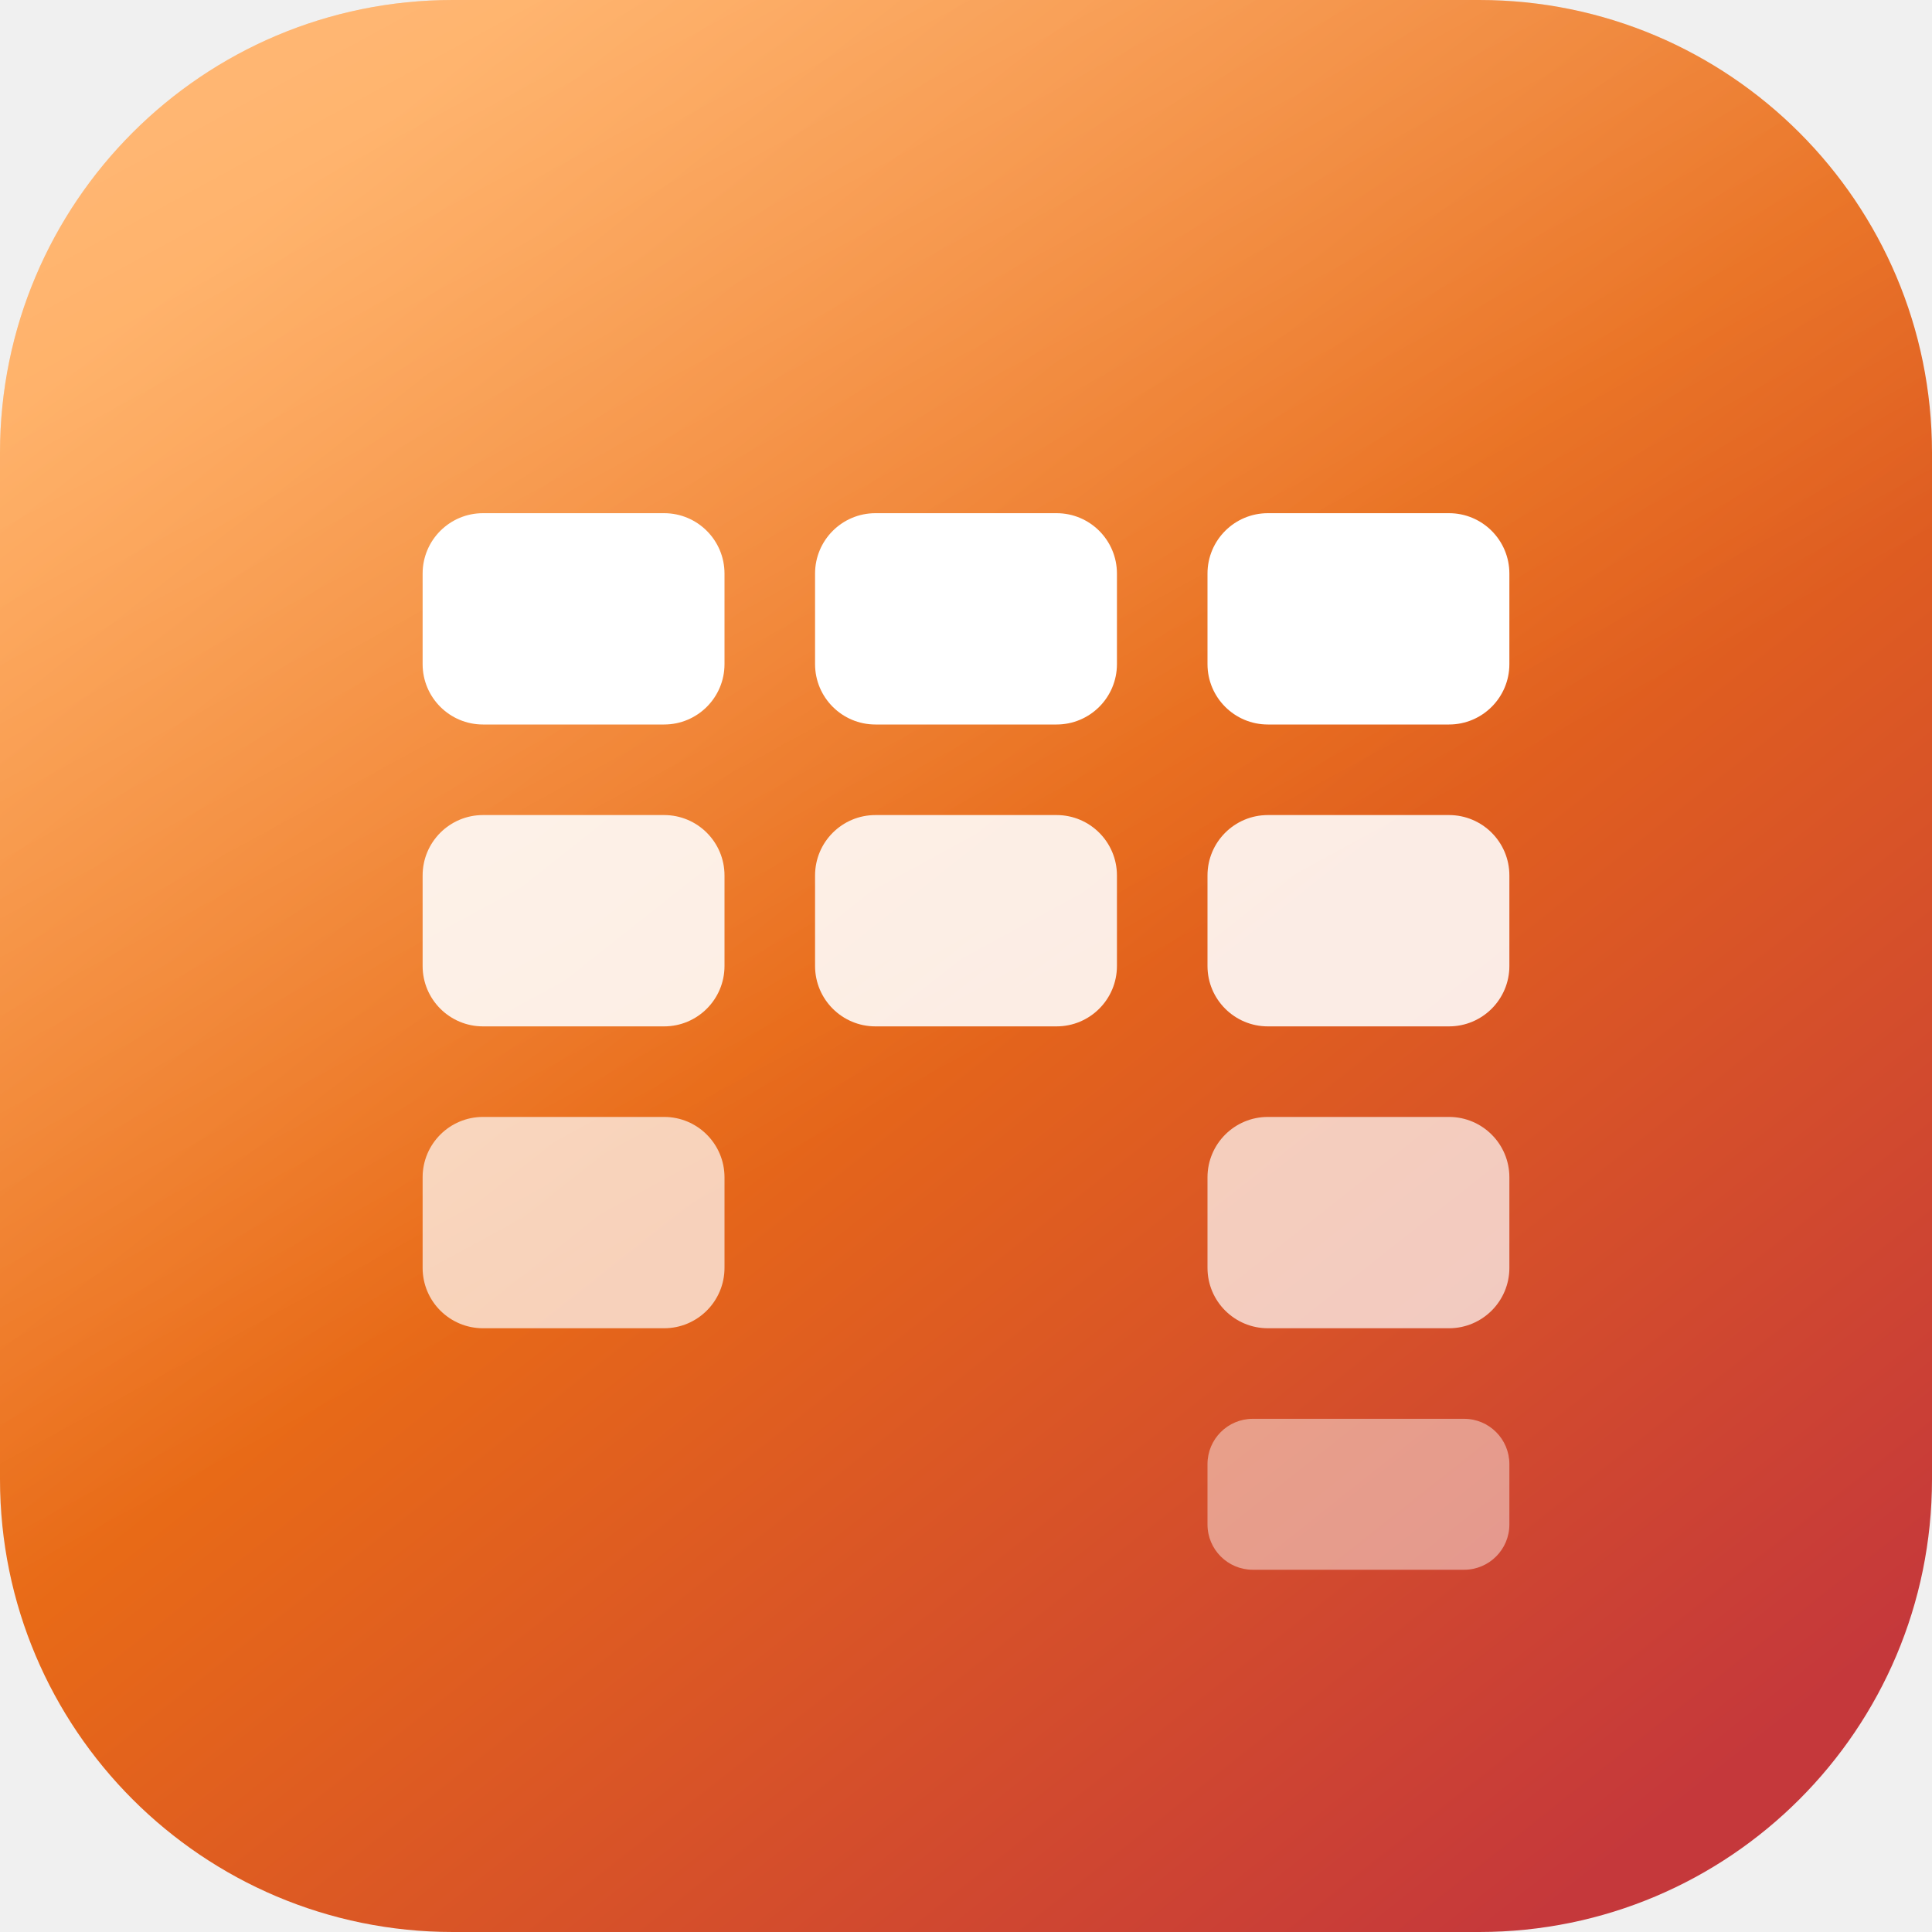
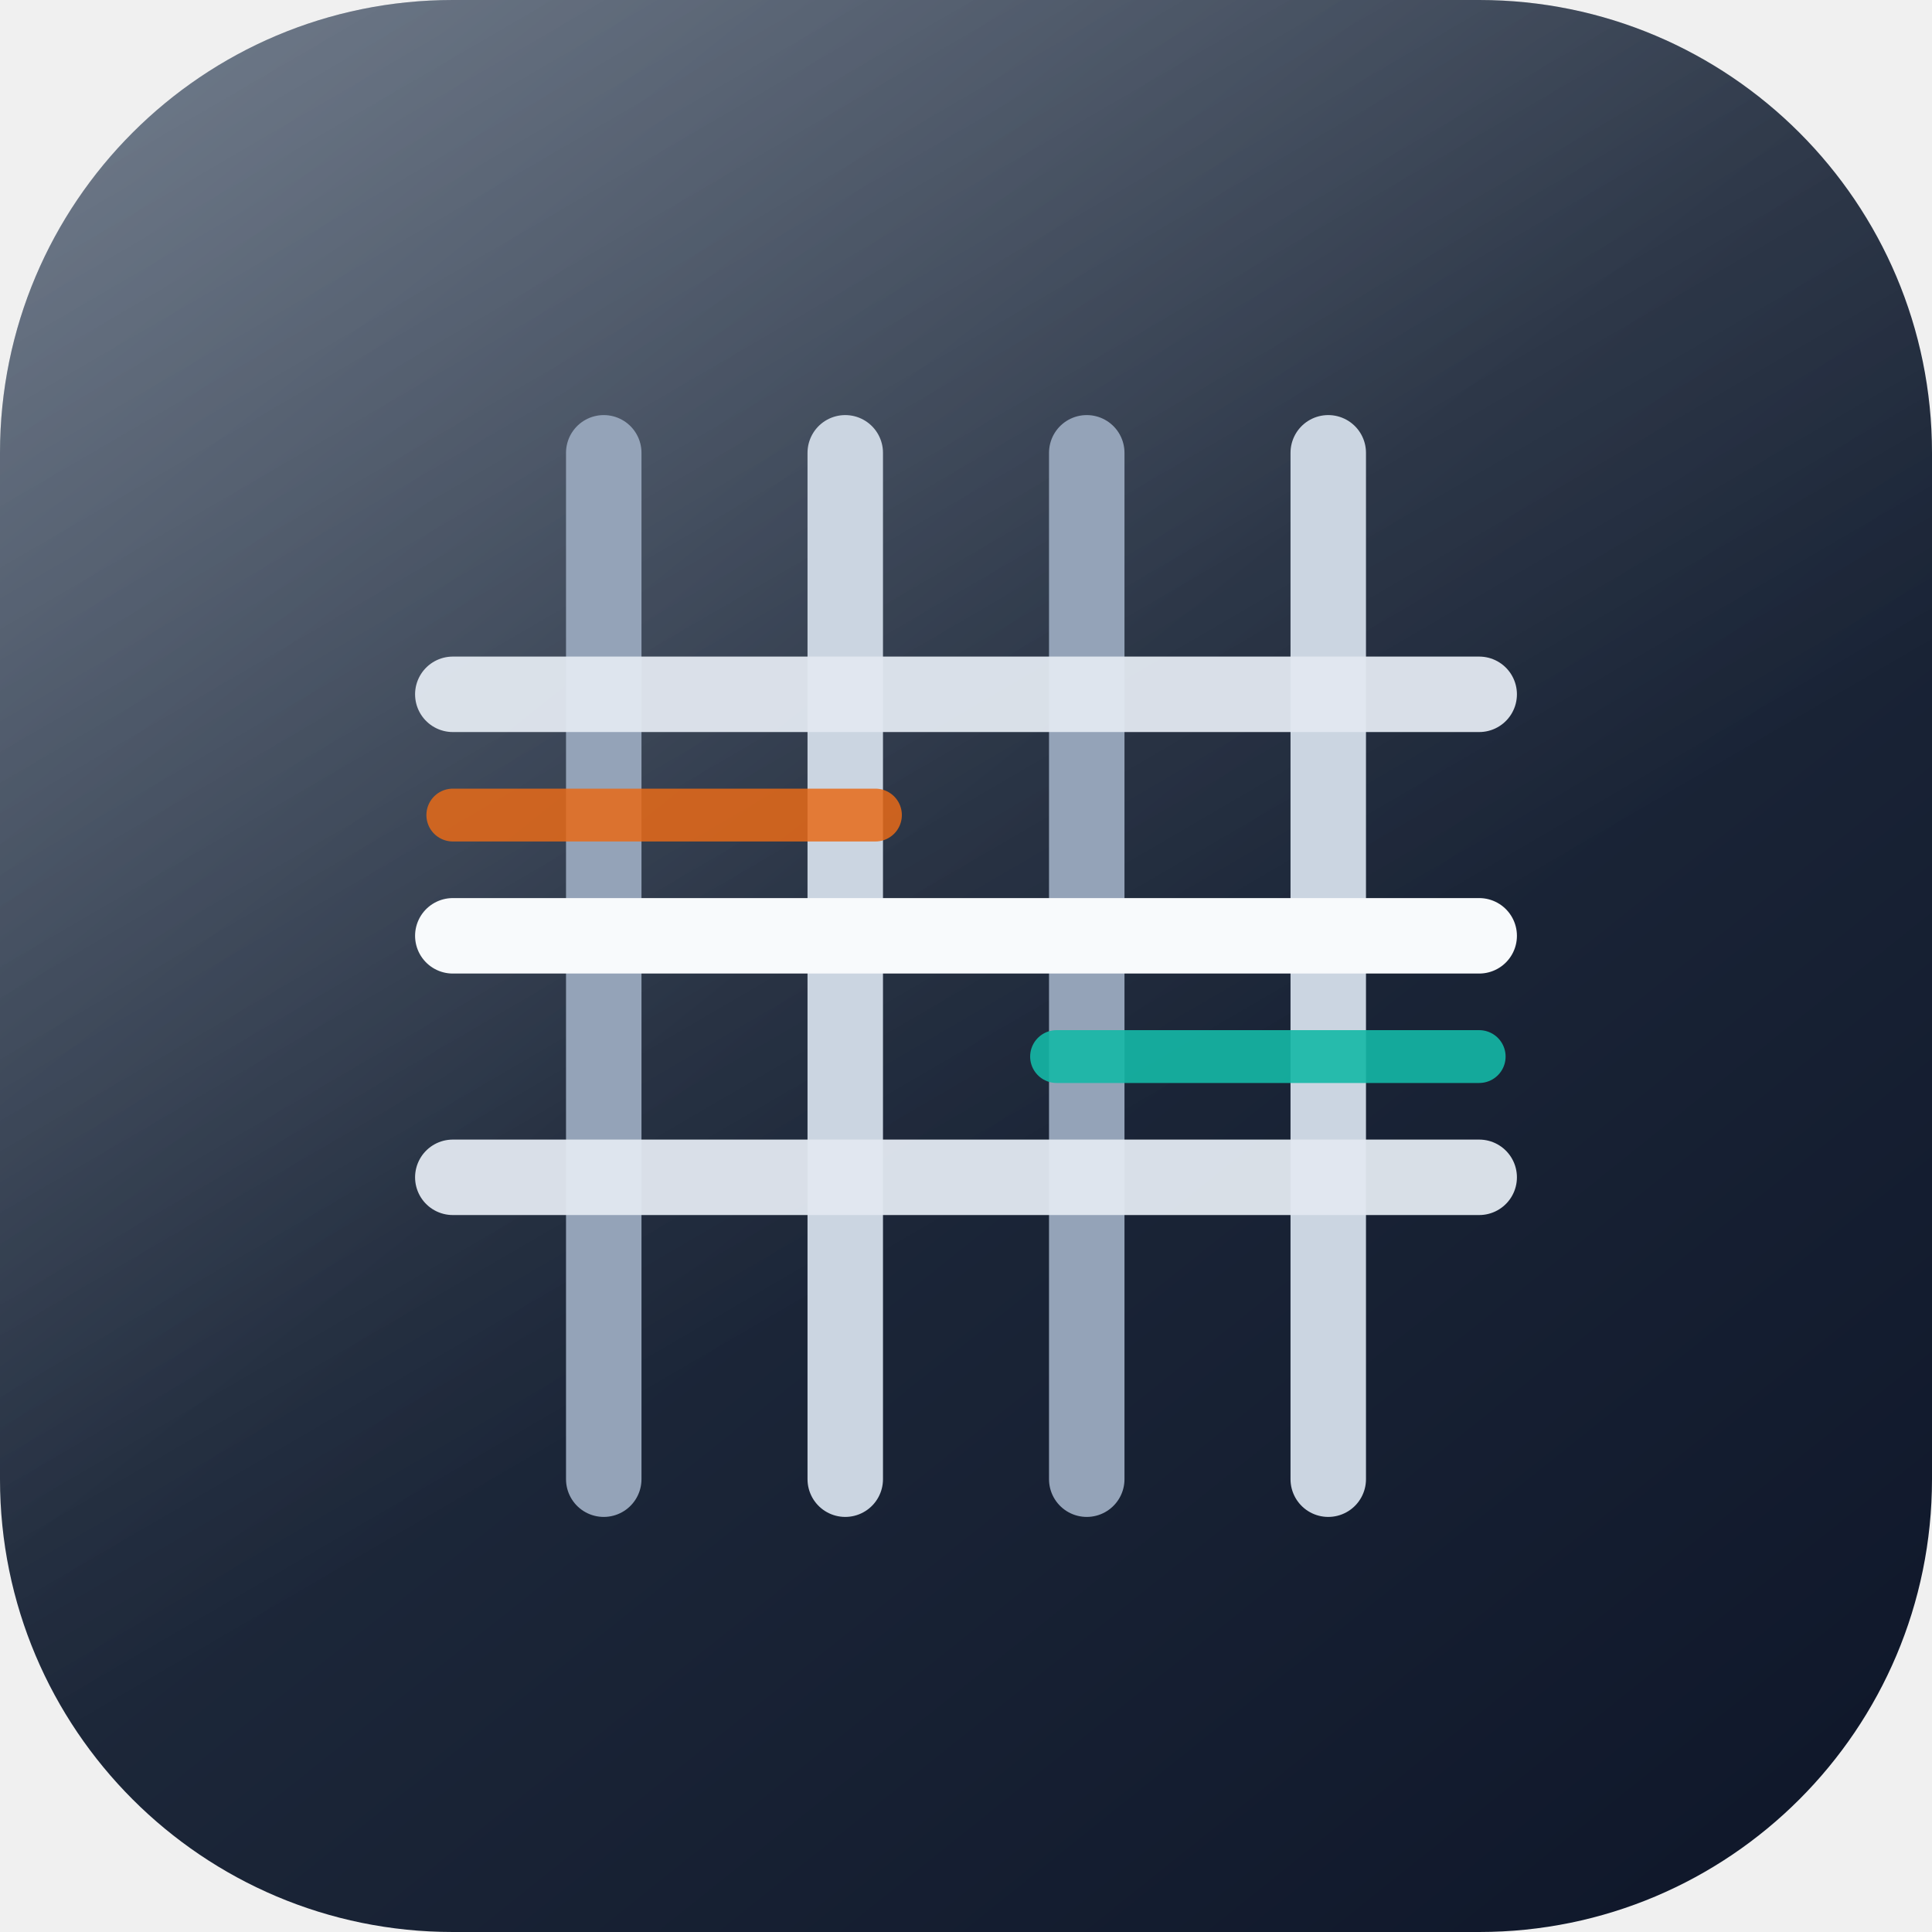
- <svg xmlns="http://www.w3.org/2000/svg" viewBox="0 0 128 128" role="img" aria-label="OneOpen Workboard">
+ <svg xmlns="http://www.w3.org/2000/svg" viewBox="0 0 128 128" role="img" aria-label="OneOpen Loom">
  <defs>
-     <linearGradient id="bg" x1="18%" y1="8%" x2="86%" y2="94%">
-       <stop offset="0%" stop-color="#ff9a3c" />
-       <stop offset="45%" stop-color="#e86a17" />
-       <stop offset="100%" stop-color="#c5383b" />
+     <linearGradient id="loom-bg" x1="10%" y1="0%" x2="90%" y2="100%">
+       <stop offset="0%" stop-color="#475569" />
+       <stop offset="45%" stop-color="#1e293b" />
+       <stop offset="100%" stop-color="#0f172a" />
    </linearGradient>
-     <linearGradient id="shine" x1="20%" y1="0%" x2="50%" y2="55%">
-       <stop offset="0%" stop-color="#ffffff" stop-opacity="0.28" />
+     <linearGradient id="loom-shine" x1="20%" y1="0%" x2="55%" y2="60%">
+       <stop offset="0%" stop-color="#ffffff" stop-opacity="0.2" />
      <stop offset="100%" stop-color="#ffffff" stop-opacity="0" />
    </linearGradient>
  </defs>
-   <rect width="128" height="128" rx="30" fill="url(#bg)" />
-   <rect width="128" height="128" rx="30" fill="url(#shine)" />
-   <g fill="#ffffff">
-     <rect x="28" y="34" width="20" height="14" rx="4" />
-     <rect x="28" y="54" width="20" height="14" rx="4" opacity="0.88" />
-     <rect x="28" y="74" width="20" height="14" rx="4" opacity="0.7" />
-     <rect x="54" y="34" width="20" height="14" rx="4" />
-     <rect x="54" y="54" width="20" height="14" rx="4" opacity="0.88" />
-     <rect x="80" y="34" width="20" height="14" rx="4" />
-     <rect x="80" y="54" width="20" height="14" rx="4" opacity="0.88" />
-     <rect x="80" y="74" width="20" height="14" rx="4" opacity="0.7" />
-     <rect x="80" y="94" width="20" height="10" rx="3" opacity="0.45" />
+   <rect width="128" height="128" rx="30" fill="url(#loom-bg)" />
+   <rect width="128" height="128" rx="30" fill="url(#loom-shine)" />
+   <g fill="none" stroke-linecap="round" stroke-linejoin="round">
+     <path d="M40 30v68" stroke="#94a3b8" stroke-width="5" />
+     <path d="M56 30v68" stroke="#cbd5e1" stroke-width="5" />
+     <path d="M72 30v68" stroke="#94a3b8" stroke-width="5" />
+     <path d="M88 30v68" stroke="#cbd5e1" stroke-width="5" />
+     <path d="M30 46h68" stroke="#e2e8f0" stroke-width="5" opacity="0.95" />
+     <path d="M30 62h68" stroke="#f8fafc" stroke-width="5" />
+     <path d="M30 78h68" stroke="#e2e8f0" stroke-width="5" opacity="0.95" />
+     <path d="M30 54h28" stroke="#e86a17" stroke-width="3.5" opacity="0.85" />
+     <path d="M70 70h28" stroke="#14b8a6" stroke-width="3.5" opacity="0.9" />
  </g>
</svg>
